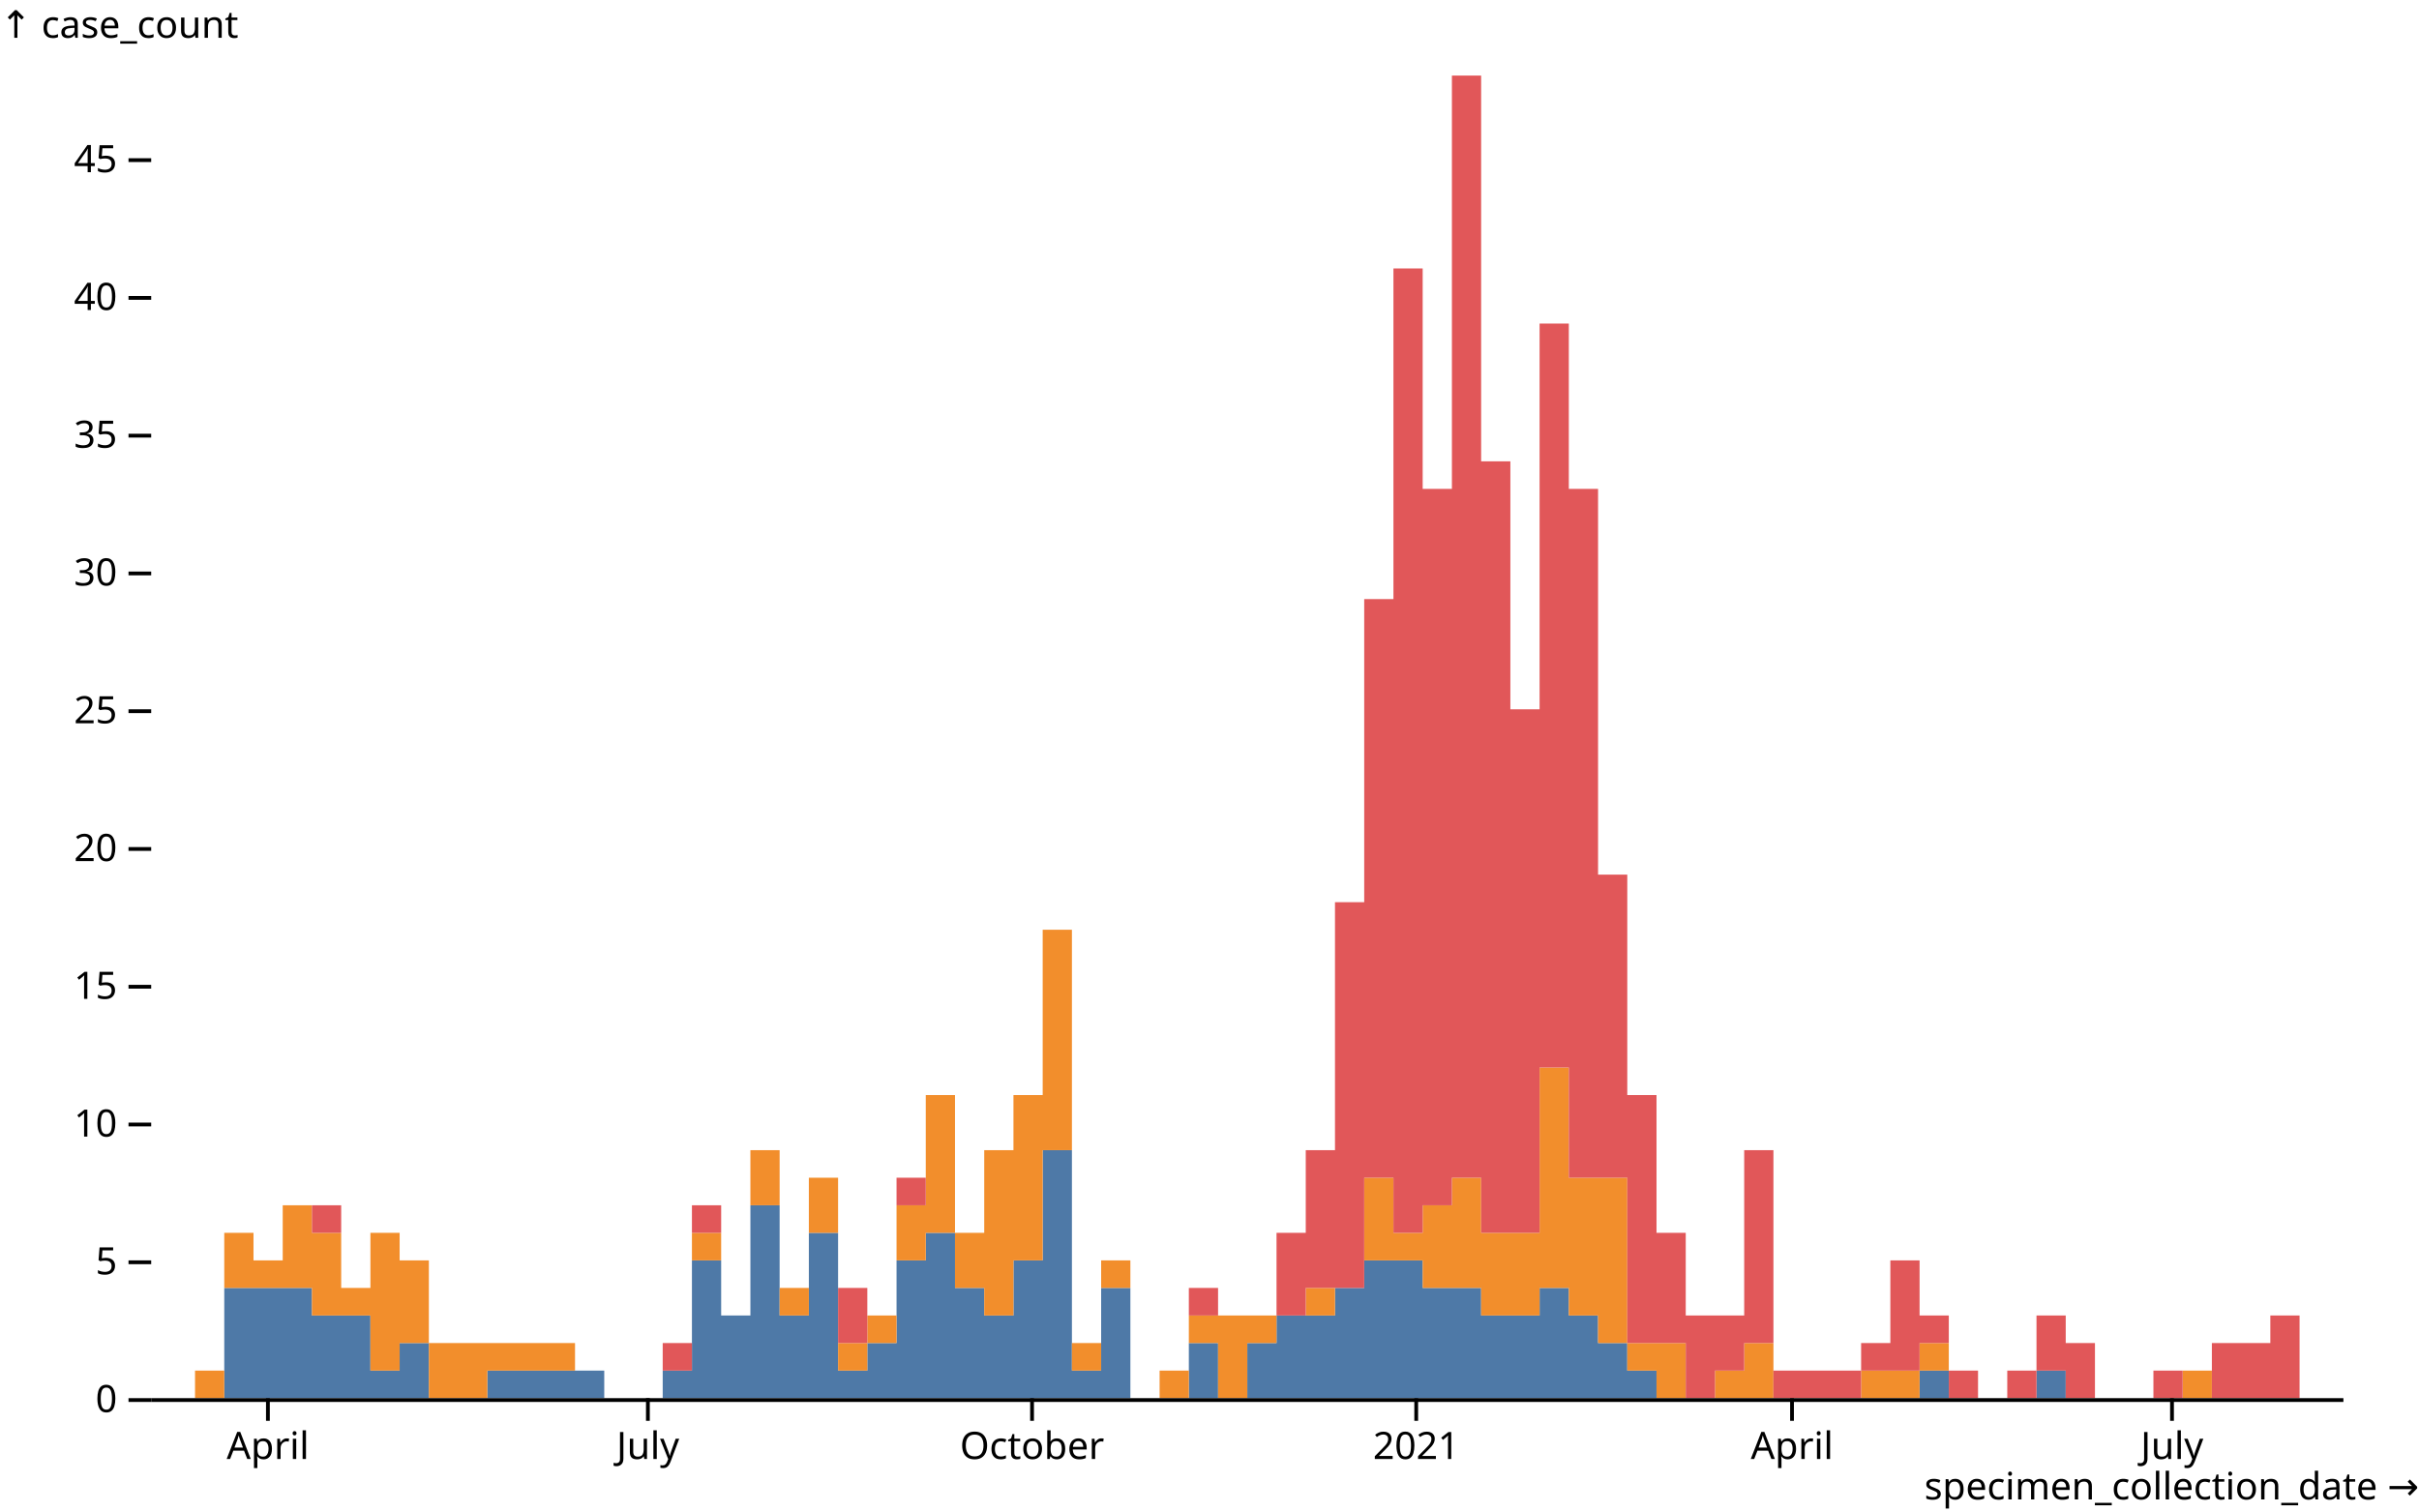
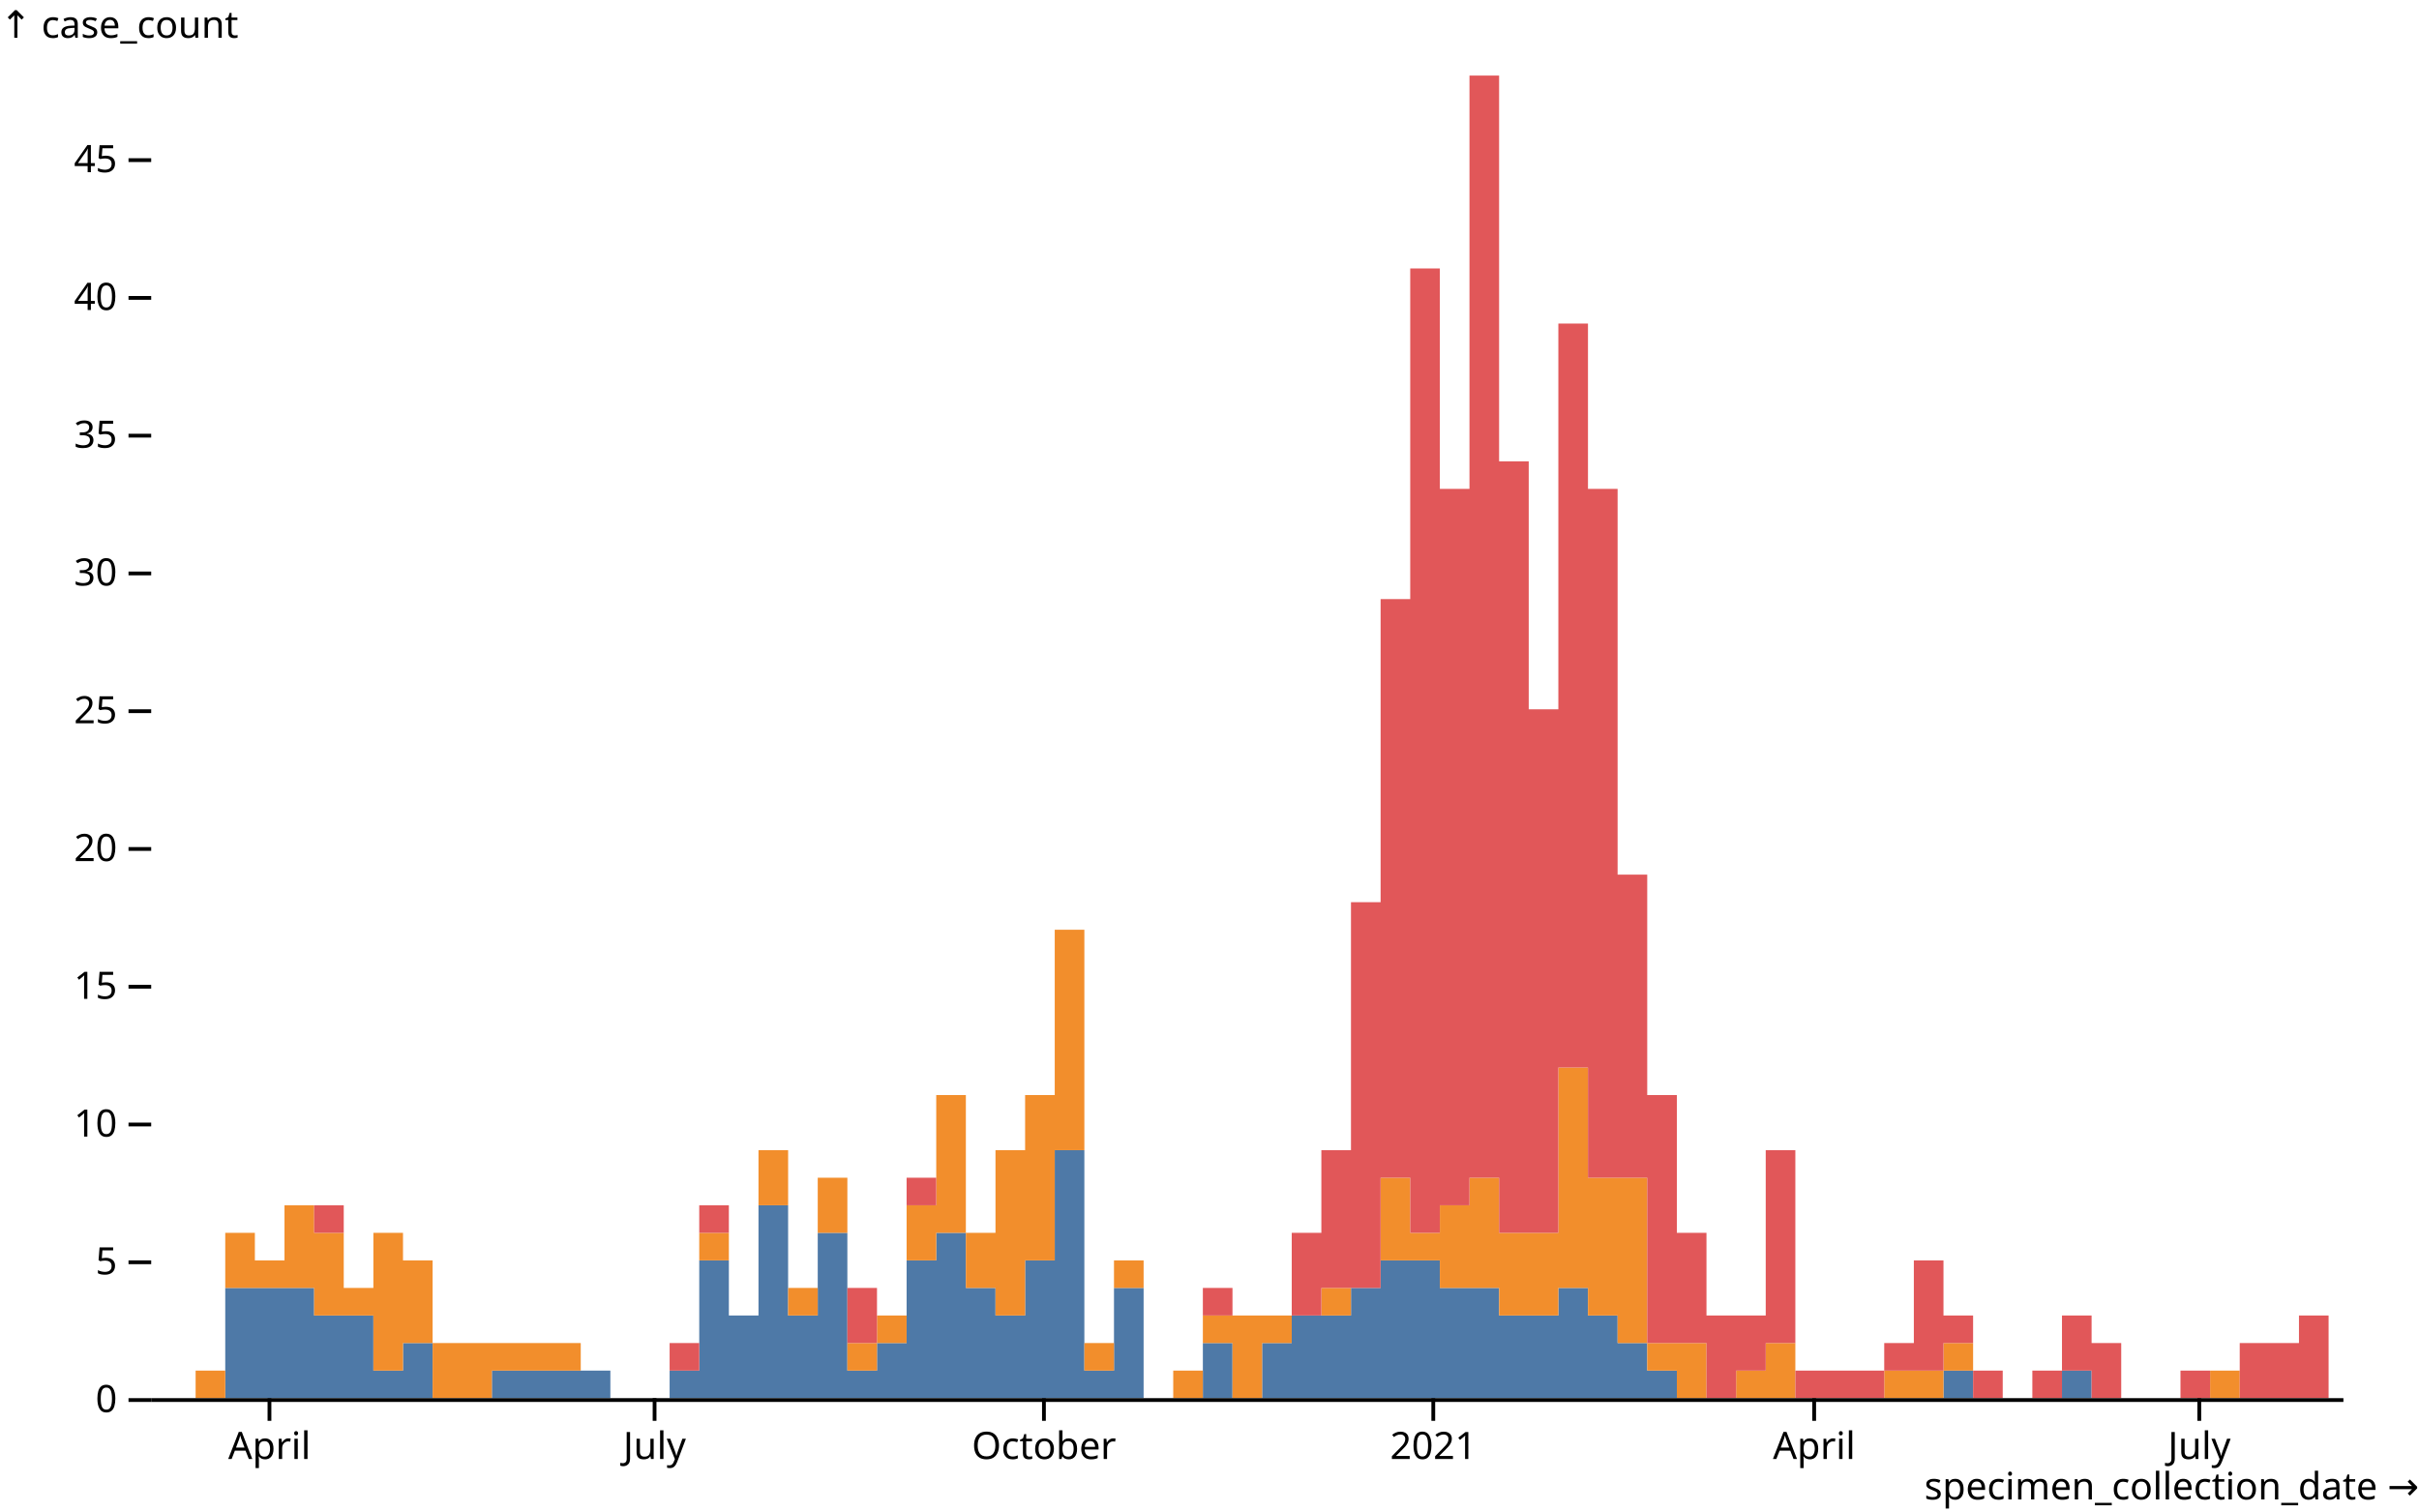
<svg xmlns="http://www.w3.org/2000/svg" class="plot" fill="currentColor" font-family="system-ui, sans-serif" font-size="10" text-anchor="middle" width="640" height="400" viewBox="0 0 640 400">
  <style>
    .plot {
      display: block;
      background: white;
      height: auto;
      height: intrinsic;
      max-width: 100%;
    }

    .plot text,
    .plot tspan {
      white-space: pre;
    }
  </style>
  <g aria-label="y-axis" aria-description="↑ case_count" transform="translate(40,0)" fill="none" text-anchor="end" font-variant="tabular-nums">
    <g class="tick" opacity="1" transform="translate(0,370.5)">
      <line stroke="currentColor" x2="-6" />
      <text fill="currentColor" x="-9" dy="0.32em">0</text>
    </g>
    <g class="tick" opacity="1" transform="translate(0,334.0417)">
      <line stroke="currentColor" x2="-6" />
      <text fill="currentColor" x="-9" dy="0.32em">5</text>
    </g>
    <g class="tick" opacity="1" transform="translate(0,297.5833)">
      <line stroke="currentColor" x2="-6" />
      <text fill="currentColor" x="-9" dy="0.32em">10</text>
    </g>
    <g class="tick" opacity="1" transform="translate(0,261.125)">
      <line stroke="currentColor" x2="-6" />
      <text fill="currentColor" x="-9" dy="0.32em">15</text>
    </g>
    <g class="tick" opacity="1" transform="translate(0,224.6667)">
      <line stroke="currentColor" x2="-6" />
      <text fill="currentColor" x="-9" dy="0.32em">20</text>
    </g>
    <g class="tick" opacity="1" transform="translate(0,188.2083)">
      <line stroke="currentColor" x2="-6" />
      <text fill="currentColor" x="-9" dy="0.32em">25</text>
    </g>
    <g class="tick" opacity="1" transform="translate(0,151.75)">
      <line stroke="currentColor" x2="-6" />
      <text fill="currentColor" x="-9" dy="0.32em">30</text>
    </g>
    <g class="tick" opacity="1" transform="translate(0,115.2917)">
      <line stroke="currentColor" x2="-6" />
      <text fill="currentColor" x="-9" dy="0.32em">35</text>
    </g>
    <g class="tick" opacity="1" transform="translate(0,78.83333)">
      <line stroke="currentColor" x2="-6" />
      <text fill="currentColor" x="-9" dy="0.32em">40</text>
    </g>
    <g class="tick" opacity="1" transform="translate(0,42.375)">
      <line stroke="currentColor" x2="-6" />
      <text fill="currentColor" x="-9" dy="0.32em">45</text>
    </g>
    <text fill="currentColor" font-variant="normal" transform="translate(-40,20)" dy="-1em" text-anchor="start">↑ case_count</text>
  </g>
  <g aria-label="x-axis" aria-description="specimen_collection_date →" transform="translate(0,370)" fill="none" text-anchor="middle" font-variant="tabular-nums">
-     <g class="tick" opacity="1" transform="translate(70.88095,0)">
+     <g class="tick" opacity="1" transform="translate(71.29151,0)">
      <line stroke="currentColor" y2="6" />
      <text fill="currentColor" y="9" dy="0.71em">April</text>
    </g>
-     <g class="tick" opacity="1" transform="translate(171.4143,0)">
+     <g class="tick" opacity="1" transform="translate(173.1834,0)">
      <line stroke="currentColor" y2="6" />
      <text fill="currentColor" y="9" dy="0.71em">July</text>
    </g>
-     <g class="tick" opacity="1" transform="translate(273.0524,0)">
+     <g class="tick" opacity="1" transform="translate(276.195,0)">
      <line stroke="currentColor" y2="6" />
      <text fill="currentColor" y="9" dy="0.71em">October</text>
    </g>
-     <g class="tick" opacity="1" transform="translate(374.6905,0)">
+     <g class="tick" opacity="1" transform="translate(379.2066,0)">
      <line stroke="currentColor" y2="6" />
      <text fill="currentColor" y="9" dy="0.71em">2021</text>
    </g>
-     <g class="tick" opacity="1" transform="translate(474.119,0)">
+     <g class="tick" opacity="1" transform="translate(479.9788,0)">
      <line stroke="currentColor" y2="6" />
      <text fill="currentColor" y="9" dy="0.71em">April</text>
    </g>
-     <g class="tick" opacity="1" transform="translate(574.6524,0)">
+     <g class="tick" opacity="1" transform="translate(581.8707,0)">
      <line stroke="currentColor" y2="6" />
      <text fill="currentColor" y="9" dy="0.71em">July</text>
    </g>
    <text fill="currentColor" transform="translate(640,30)" dy="-0.32em" text-anchor="end">specimen_collection_date →</text>
  </g>
  <g aria-label="area">
-     <path fill="#4e79a7" d="M40,370L43.867,370L43.867,370L51.6,370L51.6,370L59.333,370L59.333,340.833L67.067,340.833L67.067,340.833L74.8,340.833L74.8,340.833L82.533,340.833L82.533,348.125L90.267,348.125L90.267,348.125L98,348.125L98,362.708L105.733,362.708L105.733,355.417L113.467,355.417L113.467,370L121.2,370L121.2,370L128.933,370L128.933,362.708L136.667,362.708L136.667,362.708L144.4,362.708L144.4,362.708L152.133,362.708L152.133,362.708L159.867,362.708L159.867,370L167.6,370L167.6,370L175.333,370L175.333,362.708L183.067,362.708L183.067,333.542L190.8,333.542L190.8,348.125L198.533,348.125L198.533,318.958L206.267,318.958L206.267,348.125L214,348.125L214,326.25L221.733,326.25L221.733,362.708L229.467,362.708L229.467,355.417L237.2,355.417L237.2,333.542L244.933,333.542L244.933,326.25L252.667,326.25L252.667,340.833L260.4,340.833L260.4,348.125L268.133,348.125L268.133,333.542L275.867,333.542L275.867,304.375L283.6,304.375L283.6,362.708L291.333,362.708L291.333,340.833L299.067,340.833L299.067,370L306.8,370L306.8,370L314.533,370L314.533,355.417L322.267,355.417L322.267,370L330,370L330,355.417L337.733,355.417L337.733,348.125L345.467,348.125L345.467,348.125L353.2,348.125L353.2,340.833L360.933,340.833L360.933,333.542L368.667,333.542L368.667,333.542L376.4,333.542L376.4,340.833L384.133,340.833L384.133,340.833L391.867,340.833L391.867,348.125L399.6,348.125L399.6,348.125L407.333,348.125L407.333,340.833L415.067,340.833L415.067,348.125L422.8,348.125L422.8,355.417L430.533,355.417L430.533,362.708L438.267,362.708L438.267,370L446,370L446,370L453.733,370L453.733,370L461.467,370L461.467,370L469.2,370L469.2,370L476.933,370L476.933,370L484.667,370L484.667,370L492.4,370L492.4,370L500.133,370L500.133,370L507.867,370L507.867,362.708L515.6,362.708L515.6,370L523.333,370L523.333,370L531.067,370L531.067,370L538.8,370L538.8,362.708L546.533,362.708L546.533,370L554.267,370L554.267,370L562,370L562,370L569.733,370L569.733,370L577.467,370L577.467,370L585.2,370L585.2,370L592.933,370L592.933,370L600.667,370L600.667,370L608.4,370L608.4,370L616.133,370L616.133,370L620,370L620,370L616.133,370L616.133,370L608.4,370L608.4,370L600.667,370L600.667,370L592.933,370L592.933,370L585.2,370L585.2,370L577.467,370L577.467,370L569.733,370L569.733,370L562,370L562,370L554.267,370L554.267,370L546.533,370L546.533,370L538.8,370L538.8,370L531.067,370L531.067,370L523.333,370L523.333,370L515.6,370L515.6,370L507.867,370L507.867,370L500.133,370L500.133,370L492.4,370L492.4,370L484.667,370L484.667,370L476.933,370L476.933,370L469.2,370L469.2,370L461.467,370L461.467,370L453.733,370L453.733,370L446,370L446,370L438.267,370L438.267,370L430.533,370L430.533,370L422.8,370L422.8,370L415.067,370L415.067,370L407.333,370L407.333,370L399.6,370L399.6,370L391.867,370L391.867,370L384.133,370L384.133,370L376.4,370L376.4,370L368.667,370L368.667,370L360.933,370L360.933,370L353.2,370L353.2,370L345.467,370L345.467,370L337.733,370L337.733,370L330,370L330,370L322.267,370L322.267,370L314.533,370L314.533,370L306.8,370L306.8,370L299.067,370L299.067,370L291.333,370L291.333,370L283.6,370L283.6,370L275.867,370L275.867,370L268.133,370L268.133,370L260.4,370L260.4,370L252.667,370L252.667,370L244.933,370L244.933,370L237.2,370L237.2,370L229.467,370L229.467,370L221.733,370L221.733,370L214,370L214,370L206.267,370L206.267,370L198.533,370L198.533,370L190.8,370L190.8,370L183.067,370L183.067,370L175.333,370L175.333,370L167.6,370L167.6,370L159.867,370L159.867,370L152.133,370L152.133,370L144.4,370L144.4,370L136.667,370L136.667,370L128.933,370L128.933,370L121.2,370L121.2,370L113.467,370L113.467,370L105.733,370L105.733,370L98,370L98,370L90.267,370L90.267,370L82.533,370L82.533,370L74.8,370L74.8,370L67.067,370L67.067,370L59.333,370L59.333,370L51.6,370L51.6,370L43.867,370L43.867,370L40,370Z" />
-     <path fill="#f28e2c" d="M40,370L43.867,370L43.867,370L51.6,370L51.6,362.708L59.333,362.708L59.333,326.25L67.067,326.25L67.067,333.542L74.8,333.542L74.8,318.958L82.533,318.958L82.533,326.25L90.267,326.25L90.267,340.833L98,340.833L98,326.25L105.733,326.25L105.733,333.542L113.467,333.542L113.467,355.417L121.2,355.417L121.2,355.417L128.933,355.417L128.933,355.417L136.667,355.417L136.667,355.417L144.4,355.417L144.4,355.417L152.133,355.417L152.133,362.708L159.867,362.708L159.867,370L167.6,370L167.6,370L175.333,370L175.333,362.708L183.067,362.708L183.067,326.25L190.8,326.25L190.8,348.125L198.533,348.125L198.533,304.375L206.267,304.375L206.267,340.833L214,340.833L214,311.667L221.733,311.667L221.733,355.417L229.467,355.417L229.467,348.125L237.2,348.125L237.2,318.958L244.933,318.958L244.933,289.792L252.667,289.792L252.667,326.25L260.4,326.25L260.4,304.375L268.133,304.375L268.133,289.792L275.867,289.792L275.867,246.042L283.6,246.042L283.6,355.417L291.333,355.417L291.333,333.542L299.067,333.542L299.067,370L306.8,370L306.8,362.708L314.533,362.708L314.533,348.125L322.267,348.125L322.267,348.125L330,348.125L330,348.125L337.733,348.125L337.733,348.125L345.467,348.125L345.467,340.833L353.2,340.833L353.2,340.833L360.933,340.833L360.933,311.667L368.667,311.667L368.667,326.25L376.4,326.25L376.4,318.958L384.133,318.958L384.133,311.667L391.867,311.667L391.867,326.25L399.6,326.25L399.6,326.25L407.333,326.25L407.333,282.5L415.067,282.5L415.067,311.667L422.8,311.667L422.8,311.667L430.533,311.667L430.533,355.417L438.267,355.417L438.267,355.417L446,355.417L446,370L453.733,370L453.733,362.708L461.467,362.708L461.467,355.417L469.2,355.417L469.2,370L476.933,370L476.933,370L484.667,370L484.667,370L492.4,370L492.4,362.708L500.133,362.708L500.133,362.708L507.867,362.708L507.867,355.417L515.6,355.417L515.6,370L523.333,370L523.333,370L531.067,370L531.067,370L538.8,370L538.8,362.708L546.533,362.708L546.533,370L554.267,370L554.267,370L562,370L562,370L569.733,370L569.733,370L577.467,370L577.467,362.708L585.2,362.708L585.2,370L592.933,370L592.933,370L600.667,370L600.667,370L608.4,370L608.4,370L616.133,370L616.133,370L620,370L620,370L616.133,370L616.133,370L608.4,370L608.4,370L600.667,370L600.667,370L592.933,370L592.933,370L585.2,370L585.2,370L577.467,370L577.467,370L569.733,370L569.733,370L562,370L562,370L554.267,370L554.267,370L546.533,370L546.533,362.708L538.8,362.708L538.8,370L531.067,370L531.067,370L523.333,370L523.333,370L515.6,370L515.6,362.708L507.867,362.708L507.867,370L500.133,370L500.133,370L492.4,370L492.4,370L484.667,370L484.667,370L476.933,370L476.933,370L469.2,370L469.2,370L461.467,370L461.467,370L453.733,370L453.733,370L446,370L446,370L438.267,370L438.267,362.708L430.533,362.708L430.533,355.417L422.8,355.417L422.8,348.125L415.067,348.125L415.067,340.833L407.333,340.833L407.333,348.125L399.6,348.125L399.6,348.125L391.867,348.125L391.867,340.833L384.133,340.833L384.133,340.833L376.4,340.833L376.4,333.542L368.667,333.542L368.667,333.542L360.933,333.542L360.933,340.833L353.2,340.833L353.2,348.125L345.467,348.125L345.467,348.125L337.733,348.125L337.733,355.417L330,355.417L330,370L322.267,370L322.267,355.417L314.533,355.417L314.533,370L306.8,370L306.8,370L299.067,370L299.067,340.833L291.333,340.833L291.333,362.708L283.6,362.708L283.6,304.375L275.867,304.375L275.867,333.542L268.133,333.542L268.133,348.125L260.4,348.125L260.4,340.833L252.667,340.833L252.667,326.25L244.933,326.25L244.933,333.542L237.2,333.542L237.2,355.417L229.467,355.417L229.467,362.708L221.733,362.708L221.733,326.25L214,326.25L214,348.125L206.267,348.125L206.267,318.958L198.533,318.958L198.533,348.125L190.8,348.125L190.8,333.542L183.067,333.542L183.067,362.708L175.333,362.708L175.333,370L167.6,370L167.6,370L159.867,370L159.867,362.708L152.133,362.708L152.133,362.708L144.4,362.708L144.4,362.708L136.667,362.708L136.667,362.708L128.933,362.708L128.933,370L121.2,370L121.2,370L113.467,370L113.467,355.417L105.733,355.417L105.733,362.708L98,362.708L98,348.125L90.267,348.125L90.267,348.125L82.533,348.125L82.533,340.833L74.8,340.833L74.8,340.833L67.067,340.833L67.067,340.833L59.333,340.833L59.333,370L51.6,370L51.6,370L43.867,370L43.867,370L40,370Z" />
-     <path fill="#e15759" d="M40,370L43.867,370L43.867,370L51.6,370L51.6,362.708L59.333,362.708L59.333,326.25L67.067,326.25L67.067,333.542L74.8,333.542L74.8,318.958L82.533,318.958L82.533,318.958L90.267,318.958L90.267,340.833L98,340.833L98,326.25L105.733,326.25L105.733,333.542L113.467,333.542L113.467,355.417L121.2,355.417L121.2,355.417L128.933,355.417L128.933,355.417L136.667,355.417L136.667,355.417L144.4,355.417L144.4,355.417L152.133,355.417L152.133,362.708L159.867,362.708L159.867,370L167.6,370L167.6,370L175.333,370L175.333,355.417L183.067,355.417L183.067,318.958L190.8,318.958L190.8,348.125L198.533,348.125L198.533,304.375L206.267,304.375L206.267,340.833L214,340.833L214,311.667L221.733,311.667L221.733,340.833L229.467,340.833L229.467,348.125L237.2,348.125L237.2,311.667L244.933,311.667L244.933,289.792L252.667,289.792L252.667,326.25L260.4,326.25L260.4,304.375L268.133,304.375L268.133,289.792L275.867,289.792L275.867,246.042L283.6,246.042L283.6,355.417L291.333,355.417L291.333,333.542L299.067,333.542L299.067,370L306.8,370L306.8,362.708L314.533,362.708L314.533,340.833L322.267,340.833L322.267,348.125L330,348.125L330,348.125L337.733,348.125L337.733,326.25L345.467,326.25L345.467,304.375L353.2,304.375L353.2,238.75L360.933,238.75L360.933,158.542L368.667,158.542L368.667,71.042L376.4,71.042L376.4,129.375L384.133,129.375L384.133,20L391.867,20L391.867,122.083L399.6,122.083L399.6,187.708L407.333,187.708L407.333,85.625L415.067,85.625L415.067,129.375L422.8,129.375L422.8,231.458L430.533,231.458L430.533,289.792L438.267,289.792L438.267,326.25L446,326.25L446,348.125L453.733,348.125L453.733,348.125L461.467,348.125L461.467,304.375L469.2,304.375L469.2,362.708L476.933,362.708L476.933,362.708L484.667,362.708L484.667,362.708L492.4,362.708L492.4,355.417L500.133,355.417L500.133,333.542L507.867,333.542L507.867,348.125L515.6,348.125L515.6,362.708L523.333,362.708L523.333,370L531.067,370L531.067,362.708L538.8,362.708L538.8,348.125L546.533,348.125L546.533,355.417L554.267,355.417L554.267,370L562,370L562,370L569.733,370L569.733,362.708L577.467,362.708L577.467,362.708L585.2,362.708L585.2,355.417L592.933,355.417L592.933,355.417L600.667,355.417L600.667,348.125L608.4,348.125L608.4,370L616.133,370L616.133,370L620,370L620,370L616.133,370L616.133,370L608.4,370L608.4,370L600.667,370L600.667,370L592.933,370L592.933,370L585.2,370L585.2,362.708L577.467,362.708L577.467,370L569.733,370L569.733,370L562,370L562,370L554.267,370L554.267,370L546.533,370L546.533,362.708L538.8,362.708L538.8,370L531.067,370L531.067,370L523.333,370L523.333,370L515.6,370L515.6,355.417L507.867,355.417L507.867,362.708L500.133,362.708L500.133,362.708L492.4,362.708L492.4,370L484.667,370L484.667,370L476.933,370L476.933,370L469.2,370L469.2,355.417L461.467,355.417L461.467,362.708L453.733,362.708L453.733,370L446,370L446,355.417L438.267,355.417L438.267,355.417L430.533,355.417L430.533,311.667L422.8,311.667L422.8,311.667L415.067,311.667L415.067,282.5L407.333,282.5L407.333,326.25L399.6,326.25L399.6,326.25L391.867,326.25L391.867,311.667L384.133,311.667L384.133,318.958L376.4,318.958L376.4,326.25L368.667,326.25L368.667,311.667L360.933,311.667L360.933,340.833L353.2,340.833L353.2,340.833L345.467,340.833L345.467,348.125L337.733,348.125L337.733,348.125L330,348.125L330,348.125L322.267,348.125L322.267,348.125L314.533,348.125L314.533,362.708L306.8,362.708L306.8,370L299.067,370L299.067,333.542L291.333,333.542L291.333,355.417L283.6,355.417L283.6,246.042L275.867,246.042L275.867,289.792L268.133,289.792L268.133,304.375L260.4,304.375L260.4,326.25L252.667,326.25L252.667,289.792L244.933,289.792L244.933,318.958L237.2,318.958L237.2,348.125L229.467,348.125L229.467,355.417L221.733,355.417L221.733,311.667L214,311.667L214,340.833L206.267,340.833L206.267,304.375L198.533,304.375L198.533,348.125L190.8,348.125L190.8,326.25L183.067,326.25L183.067,362.708L175.333,362.708L175.333,370L167.6,370L167.6,370L159.867,370L159.867,362.708L152.133,362.708L152.133,355.417L144.4,355.417L144.4,355.417L136.667,355.417L136.667,355.417L128.933,355.417L128.933,355.417L121.2,355.417L121.2,355.417L113.467,355.417L113.467,333.542L105.733,333.542L105.733,326.25L98,326.25L98,340.833L90.267,340.833L90.267,326.25L82.533,326.25L82.533,318.958L74.8,318.958L74.8,333.542L67.067,333.542L67.067,326.25L59.333,326.25L59.333,362.708L51.6,362.708L51.6,370L43.867,370L43.867,370L40,370Z" />
+     <path fill="#4e79a7" d="M40,370L43.919,370L43.919,370L51.757,370L51.757,370L59.595,370L59.595,340.833L67.432,340.833L67.432,340.833L75.27,340.833L75.27,340.833L83.108,340.833L83.108,348.125L90.946,348.125L90.946,348.125L98.784,348.125L98.784,362.708L106.622,362.708L106.622,355.417L114.459,355.417L114.459,370L122.297,370L122.297,370L130.135,370L130.135,362.708L137.973,362.708L137.973,362.708L145.811,362.708L145.811,362.708L153.649,362.708L153.649,362.708L161.486,362.708L161.486,370L169.324,370L169.324,370L177.162,370L177.162,362.708L185,362.708L185,333.542L192.838,333.542L192.838,348.125L200.676,348.125L200.676,318.958L208.514,318.958L208.514,348.125L216.351,348.125L216.351,326.25L224.189,326.25L224.189,362.708L232.027,362.708L232.027,355.417L239.865,355.417L239.865,333.542L247.703,333.542L247.703,326.25L255.541,326.25L255.541,340.833L263.378,340.833L263.378,348.125L271.216,348.125L271.216,333.542L279.054,333.542L279.054,304.375L286.892,304.375L286.892,362.708L294.73,362.708L294.73,340.833L302.568,340.833L302.568,370L310.405,370L310.405,370L318.243,370L318.243,355.417L326.081,355.417L326.081,370L333.919,370L333.919,355.417L341.757,355.417L341.757,348.125L349.595,348.125L349.595,348.125L357.432,348.125L357.432,340.833L365.27,340.833L365.27,333.542L373.108,333.542L373.108,333.542L380.946,333.542L380.946,340.833L388.784,340.833L388.784,340.833L396.622,340.833L396.622,348.125L404.459,348.125L404.459,348.125L412.297,348.125L412.297,340.833L420.135,340.833L420.135,348.125L427.973,348.125L427.973,355.417L435.811,355.417L435.811,362.708L443.649,362.708L443.649,370L451.486,370L451.486,370L459.324,370L459.324,370L467.162,370L467.162,370L475,370L475,370L482.838,370L482.838,370L490.676,370L490.676,370L498.514,370L498.514,370L506.351,370L506.351,370L514.189,370L514.189,362.708L522.027,362.708L522.027,370L529.865,370L529.865,370L537.703,370L537.703,370L545.541,370L545.541,362.708L553.378,362.708L553.378,370L561.216,370L561.216,370L569.054,370L569.054,370L576.892,370L576.892,370L584.73,370L584.73,370L592.568,370L592.568,370L600.405,370L600.405,370L608.243,370L608.243,370L616.081,370L616.081,370L620,370L620,370L616.081,370L616.081,370L608.243,370L608.243,370L600.405,370L600.405,370L592.568,370L592.568,370L584.73,370L584.73,370L576.892,370L576.892,370L569.054,370L569.054,370L561.216,370L561.216,370L553.378,370L553.378,370L545.541,370L545.541,370L537.703,370L537.703,370L529.865,370L529.865,370L522.027,370L522.027,370L514.189,370L514.189,370L506.351,370L506.351,370L498.514,370L498.514,370L490.676,370L490.676,370L482.838,370L482.838,370L475,370L475,370L467.162,370L467.162,370L459.324,370L459.324,370L451.486,370L451.486,370L443.649,370L443.649,370L435.811,370L435.811,370L427.973,370L427.973,370L420.135,370L420.135,370L412.297,370L412.297,370L404.459,370L404.459,370L396.622,370L396.622,370L388.784,370L388.784,370L380.946,370L380.946,370L373.108,370L373.108,370L365.27,370L365.27,370L357.432,370L357.432,370L349.595,370L349.595,370L341.757,370L341.757,370L333.919,370L333.919,370L326.081,370L326.081,370L318.243,370L318.243,370L310.405,370L310.405,370L302.568,370L302.568,370L294.73,370L294.73,370L286.892,370L286.892,370L279.054,370L279.054,370L271.216,370L271.216,370L263.378,370L263.378,370L255.541,370L255.541,370L247.703,370L247.703,370L239.865,370L239.865,370L232.027,370L232.027,370L224.189,370L224.189,370L216.351,370L216.351,370L208.514,370L208.514,370L200.676,370L200.676,370L192.838,370L192.838,370L185,370L185,370L177.162,370L177.162,370L169.324,370L169.324,370L161.486,370L161.486,370L153.649,370L153.649,370L145.811,370L145.811,370L137.973,370L137.973,370L130.135,370L130.135,370L122.297,370L122.297,370L114.459,370L114.459,370L106.622,370L106.622,370L98.784,370L98.784,370L90.946,370L90.946,370L83.108,370L83.108,370L75.27,370L75.27,370L67.432,370L67.432,370L59.595,370L59.595,370L51.757,370L51.757,370L43.919,370L43.919,370L40,370Z" />
+     <path fill="#f28e2c" d="M40,370L43.919,370L43.919,370L51.757,370L51.757,362.708L59.595,362.708L59.595,326.25L67.432,326.25L67.432,333.542L75.27,333.542L75.27,318.958L83.108,318.958L83.108,326.25L90.946,326.25L90.946,340.833L98.784,340.833L98.784,326.25L106.622,326.25L106.622,333.542L114.459,333.542L114.459,355.417L122.297,355.417L122.297,355.417L130.135,355.417L130.135,355.417L137.973,355.417L137.973,355.417L145.811,355.417L145.811,355.417L153.649,355.417L153.649,362.708L161.486,362.708L161.486,370L169.324,370L169.324,370L177.162,370L177.162,362.708L185,362.708L185,326.25L192.838,326.25L192.838,348.125L200.676,348.125L200.676,304.375L208.514,304.375L208.514,340.833L216.351,340.833L216.351,311.667L224.189,311.667L224.189,355.417L232.027,355.417L232.027,348.125L239.865,348.125L239.865,318.958L247.703,318.958L247.703,289.792L255.541,289.792L255.541,326.25L263.378,326.25L263.378,304.375L271.216,304.375L271.216,289.792L279.054,289.792L279.054,246.042L286.892,246.042L286.892,355.417L294.73,355.417L294.73,333.542L302.568,333.542L302.568,370L310.405,370L310.405,362.708L318.243,362.708L318.243,348.125L326.081,348.125L326.081,348.125L333.919,348.125L333.919,348.125L341.757,348.125L341.757,348.125L349.595,348.125L349.595,340.833L357.432,340.833L357.432,340.833L365.27,340.833L365.27,311.667L373.108,311.667L373.108,326.25L380.946,326.25L380.946,318.958L388.784,318.958L388.784,311.667L396.622,311.667L396.622,326.25L404.459,326.25L404.459,326.25L412.297,326.25L412.297,282.5L420.135,282.5L420.135,311.667L427.973,311.667L427.973,311.667L435.811,311.667L435.811,355.417L443.649,355.417L443.649,355.417L451.486,355.417L451.486,370L459.324,370L459.324,362.708L467.162,362.708L467.162,355.417L475,355.417L475,370L482.838,370L482.838,370L490.676,370L490.676,370L498.514,370L498.514,362.708L506.351,362.708L506.351,362.708L514.189,362.708L514.189,355.417L522.027,355.417L522.027,370L529.865,370L529.865,370L537.703,370L537.703,370L545.541,370L545.541,362.708L553.378,362.708L553.378,370L561.216,370L561.216,370L569.054,370L569.054,370L576.892,370L576.892,370L584.73,370L584.73,362.708L592.568,362.708L592.568,370L600.405,370L600.405,370L608.243,370L608.243,370L616.081,370L616.081,370L620,370L620,370L616.081,370L616.081,370L608.243,370L608.243,370L600.405,370L600.405,370L592.568,370L592.568,370L584.73,370L584.73,370L576.892,370L576.892,370L569.054,370L569.054,370L561.216,370L561.216,370L553.378,370L553.378,362.708L545.541,362.708L545.541,370L537.703,370L537.703,370L529.865,370L529.865,370L522.027,370L522.027,362.708L514.189,362.708L514.189,370L506.351,370L506.351,370L498.514,370L498.514,370L490.676,370L490.676,370L482.838,370L482.838,370L475,370L475,370L467.162,370L467.162,370L459.324,370L459.324,370L451.486,370L451.486,370L443.649,370L443.649,362.708L435.811,362.708L435.811,355.417L427.973,355.417L427.973,348.125L420.135,348.125L420.135,340.833L412.297,340.833L412.297,348.125L404.459,348.125L404.459,348.125L396.622,348.125L396.622,340.833L388.784,340.833L388.784,340.833L380.946,340.833L380.946,333.542L373.108,333.542L373.108,333.542L365.27,333.542L365.27,340.833L357.432,340.833L357.432,348.125L349.595,348.125L349.595,348.125L341.757,348.125L341.757,355.417L333.919,355.417L333.919,370L326.081,370L326.081,355.417L318.243,355.417L318.243,370L310.405,370L310.405,370L302.568,370L302.568,340.833L294.73,340.833L294.73,362.708L286.892,362.708L286.892,304.375L279.054,304.375L279.054,333.542L271.216,333.542L271.216,348.125L263.378,348.125L263.378,340.833L255.541,340.833L255.541,326.25L247.703,326.25L247.703,333.542L239.865,333.542L239.865,355.417L232.027,355.417L232.027,362.708L224.189,362.708L224.189,326.25L216.351,326.25L216.351,348.125L208.514,348.125L208.514,318.958L200.676,318.958L200.676,348.125L192.838,348.125L192.838,333.542L185,333.542L185,362.708L177.162,362.708L177.162,370L169.324,370L169.324,370L161.486,370L161.486,362.708L153.649,362.708L153.649,362.708L145.811,362.708L145.811,362.708L137.973,362.708L137.973,362.708L130.135,362.708L130.135,370L122.297,370L122.297,370L114.459,370L114.459,355.417L106.622,355.417L106.622,362.708L98.784,362.708L98.784,348.125L90.946,348.125L90.946,348.125L83.108,348.125L83.108,340.833L75.27,340.833L75.27,340.833L67.432,340.833L67.432,340.833L59.595,340.833L59.595,370L51.757,370L51.757,370L43.919,370L43.919,370L40,370Z" />
+     <path fill="#e15759" d="M40,370L43.919,370L43.919,370L51.757,370L51.757,362.708L59.595,362.708L59.595,326.25L67.432,326.25L67.432,333.542L75.27,333.542L75.27,318.958L83.108,318.958L83.108,318.958L90.946,318.958L90.946,340.833L98.784,340.833L98.784,326.25L106.622,326.25L106.622,333.542L114.459,333.542L114.459,355.417L122.297,355.417L122.297,355.417L130.135,355.417L130.135,355.417L137.973,355.417L137.973,355.417L145.811,355.417L145.811,355.417L153.649,355.417L153.649,362.708L161.486,362.708L161.486,370L169.324,370L169.324,370L177.162,370L177.162,355.417L185,355.417L185,318.958L192.838,318.958L192.838,348.125L200.676,348.125L200.676,304.375L208.514,304.375L208.514,340.833L216.351,340.833L216.351,311.667L224.189,311.667L224.189,340.833L232.027,340.833L232.027,348.125L239.865,348.125L239.865,311.667L247.703,311.667L247.703,289.792L255.541,289.792L255.541,326.25L263.378,326.25L263.378,304.375L271.216,304.375L271.216,289.792L279.054,289.792L279.054,246.042L286.892,246.042L286.892,355.417L294.73,355.417L294.73,333.542L302.568,333.542L302.568,370L310.405,370L310.405,362.708L318.243,362.708L318.243,340.833L326.081,340.833L326.081,348.125L333.919,348.125L333.919,348.125L341.757,348.125L341.757,326.25L349.595,326.25L349.595,304.375L357.432,304.375L357.432,238.75L365.27,238.75L365.27,158.542L373.108,158.542L373.108,71.042L380.946,71.042L380.946,129.375L388.784,129.375L388.784,20L396.622,20L396.622,122.083L404.459,122.083L404.459,187.708L412.297,187.708L412.297,85.625L420.135,85.625L420.135,129.375L427.973,129.375L427.973,231.458L435.811,231.458L435.811,289.792L443.649,289.792L443.649,326.25L451.486,326.25L451.486,348.125L459.324,348.125L459.324,348.125L467.162,348.125L467.162,304.375L475,304.375L475,362.708L482.838,362.708L482.838,362.708L490.676,362.708L490.676,362.708L498.514,362.708L498.514,355.417L506.351,355.417L506.351,333.542L514.189,333.542L514.189,348.125L522.027,348.125L522.027,362.708L529.865,362.708L529.865,370L537.703,370L537.703,362.708L545.541,362.708L545.541,348.125L553.378,348.125L553.378,355.417L561.216,355.417L561.216,370L569.054,370L569.054,370L576.892,370L576.892,362.708L584.73,362.708L584.73,362.708L592.568,362.708L592.568,355.417L600.405,355.417L600.405,355.417L608.243,355.417L608.243,348.125L616.081,348.125L616.081,370L620,370L620,370L616.081,370L616.081,370L608.243,370L608.243,370L600.405,370L600.405,370L592.568,370L592.568,362.708L584.73,362.708L584.73,370L576.892,370L576.892,370L569.054,370L569.054,370L561.216,370L561.216,370L553.378,370L553.378,362.708L545.541,362.708L545.541,370L537.703,370L537.703,370L529.865,370L529.865,370L522.027,370L522.027,355.417L514.189,355.417L514.189,362.708L506.351,362.708L506.351,362.708L498.514,362.708L498.514,370L490.676,370L490.676,370L482.838,370L482.838,370L475,370L475,355.417L467.162,355.417L467.162,362.708L459.324,362.708L459.324,370L451.486,370L451.486,355.417L443.649,355.417L443.649,355.417L435.811,355.417L435.811,311.667L427.973,311.667L427.973,311.667L420.135,311.667L420.135,282.5L412.297,282.5L412.297,326.25L404.459,326.25L404.459,326.25L396.622,326.25L396.622,311.667L388.784,311.667L388.784,318.958L380.946,318.958L380.946,326.25L373.108,326.25L373.108,311.667L365.27,311.667L365.27,340.833L357.432,340.833L357.432,340.833L349.595,340.833L349.595,348.125L341.757,348.125L341.757,348.125L333.919,348.125L333.919,348.125L326.081,348.125L326.081,348.125L318.243,348.125L318.243,362.708L310.405,362.708L310.405,370L302.568,370L302.568,333.542L294.73,333.542L294.73,355.417L286.892,355.417L286.892,246.042L279.054,246.042L279.054,289.792L271.216,289.792L271.216,304.375L263.378,304.375L263.378,326.25L255.541,326.25L255.541,289.792L247.703,289.792L247.703,318.958L239.865,318.958L239.865,348.125L232.027,348.125L232.027,355.417L224.189,355.417L224.189,311.667L216.351,311.667L216.351,340.833L208.514,340.833L208.514,304.375L200.676,304.375L200.676,348.125L192.838,348.125L192.838,326.25L185,326.25L185,362.708L177.162,362.708L177.162,370L169.324,370L169.324,370L161.486,370L161.486,362.708L153.649,362.708L153.649,355.417L145.811,355.417L145.811,355.417L137.973,355.417L137.973,355.417L130.135,355.417L130.135,355.417L122.297,355.417L122.297,355.417L114.459,355.417L114.459,333.542L106.622,333.542L106.622,326.25L98.784,326.25L98.784,340.833L90.946,340.833L90.946,326.25L83.108,326.25L83.108,318.958L75.27,318.958L75.27,333.542L67.432,333.542L67.432,326.25L59.595,326.25L59.595,362.708L51.757,362.708L51.757,370L43.919,370L43.919,370L40,370Z" />
  </g>
  <g aria-label="rule" stroke="currentColor" transform="translate(0,0.5)">
    <line x1="40" x2="620" y1="370" y2="370" />
  </g>
</svg>
